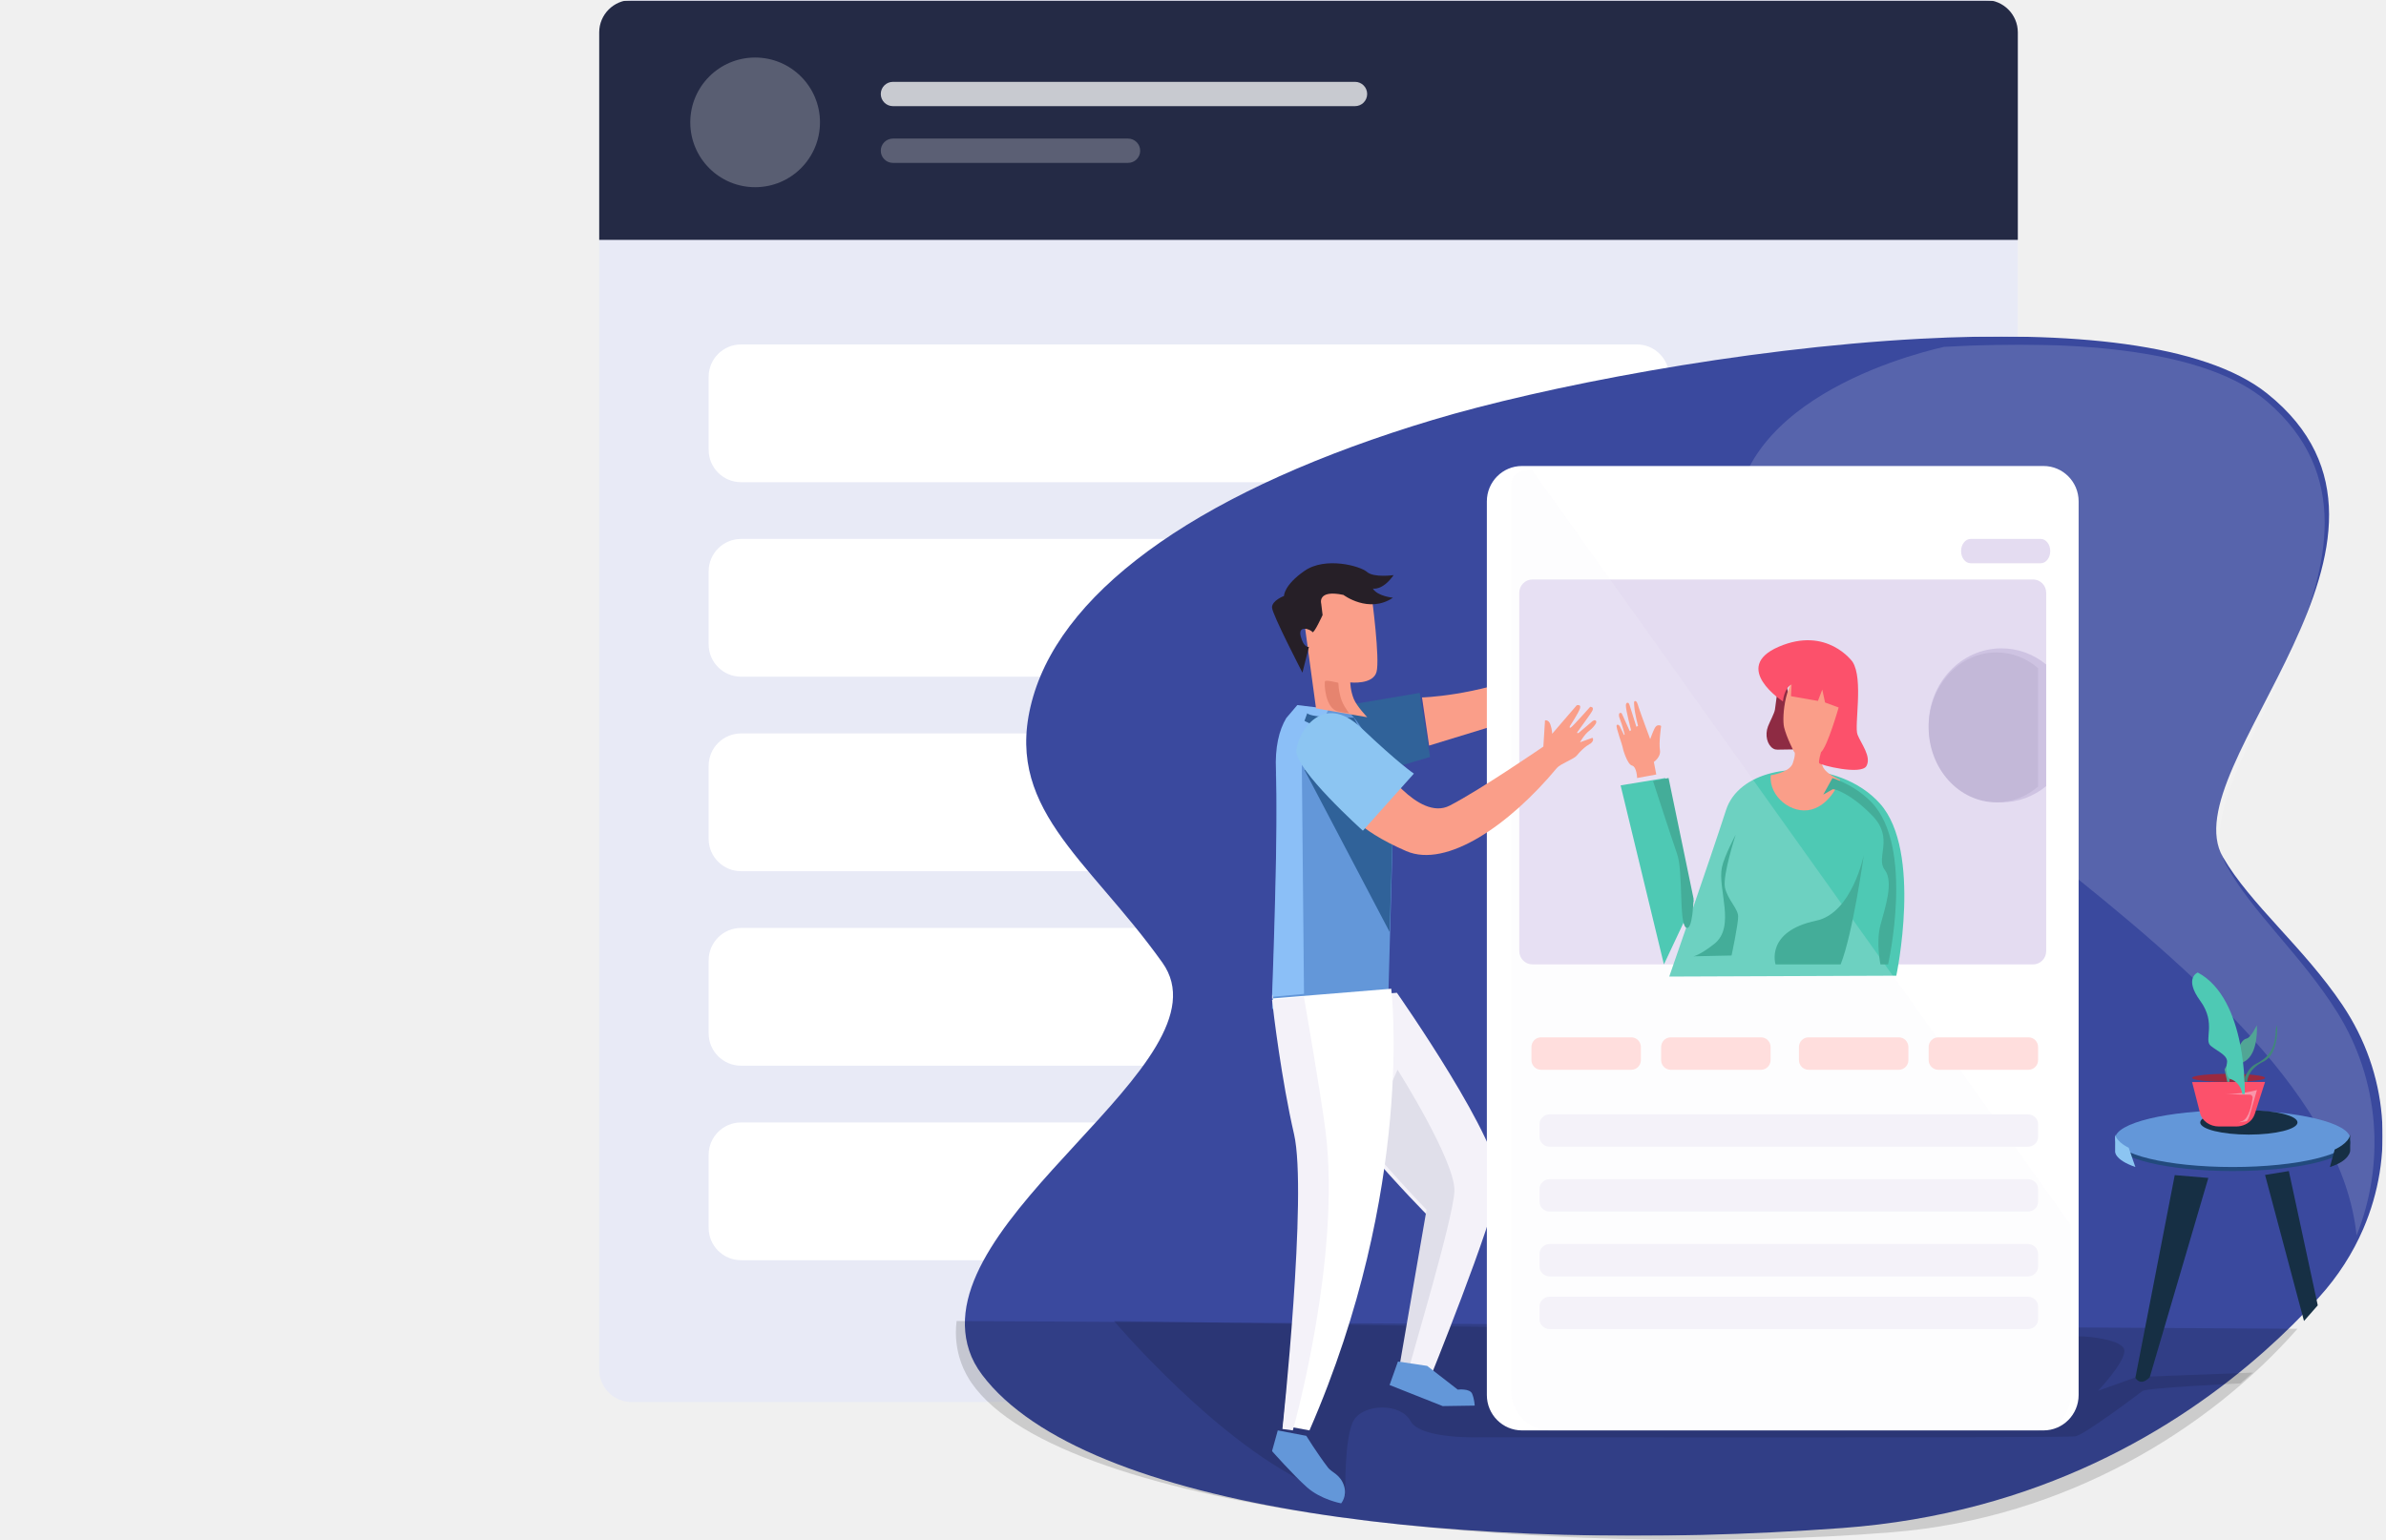
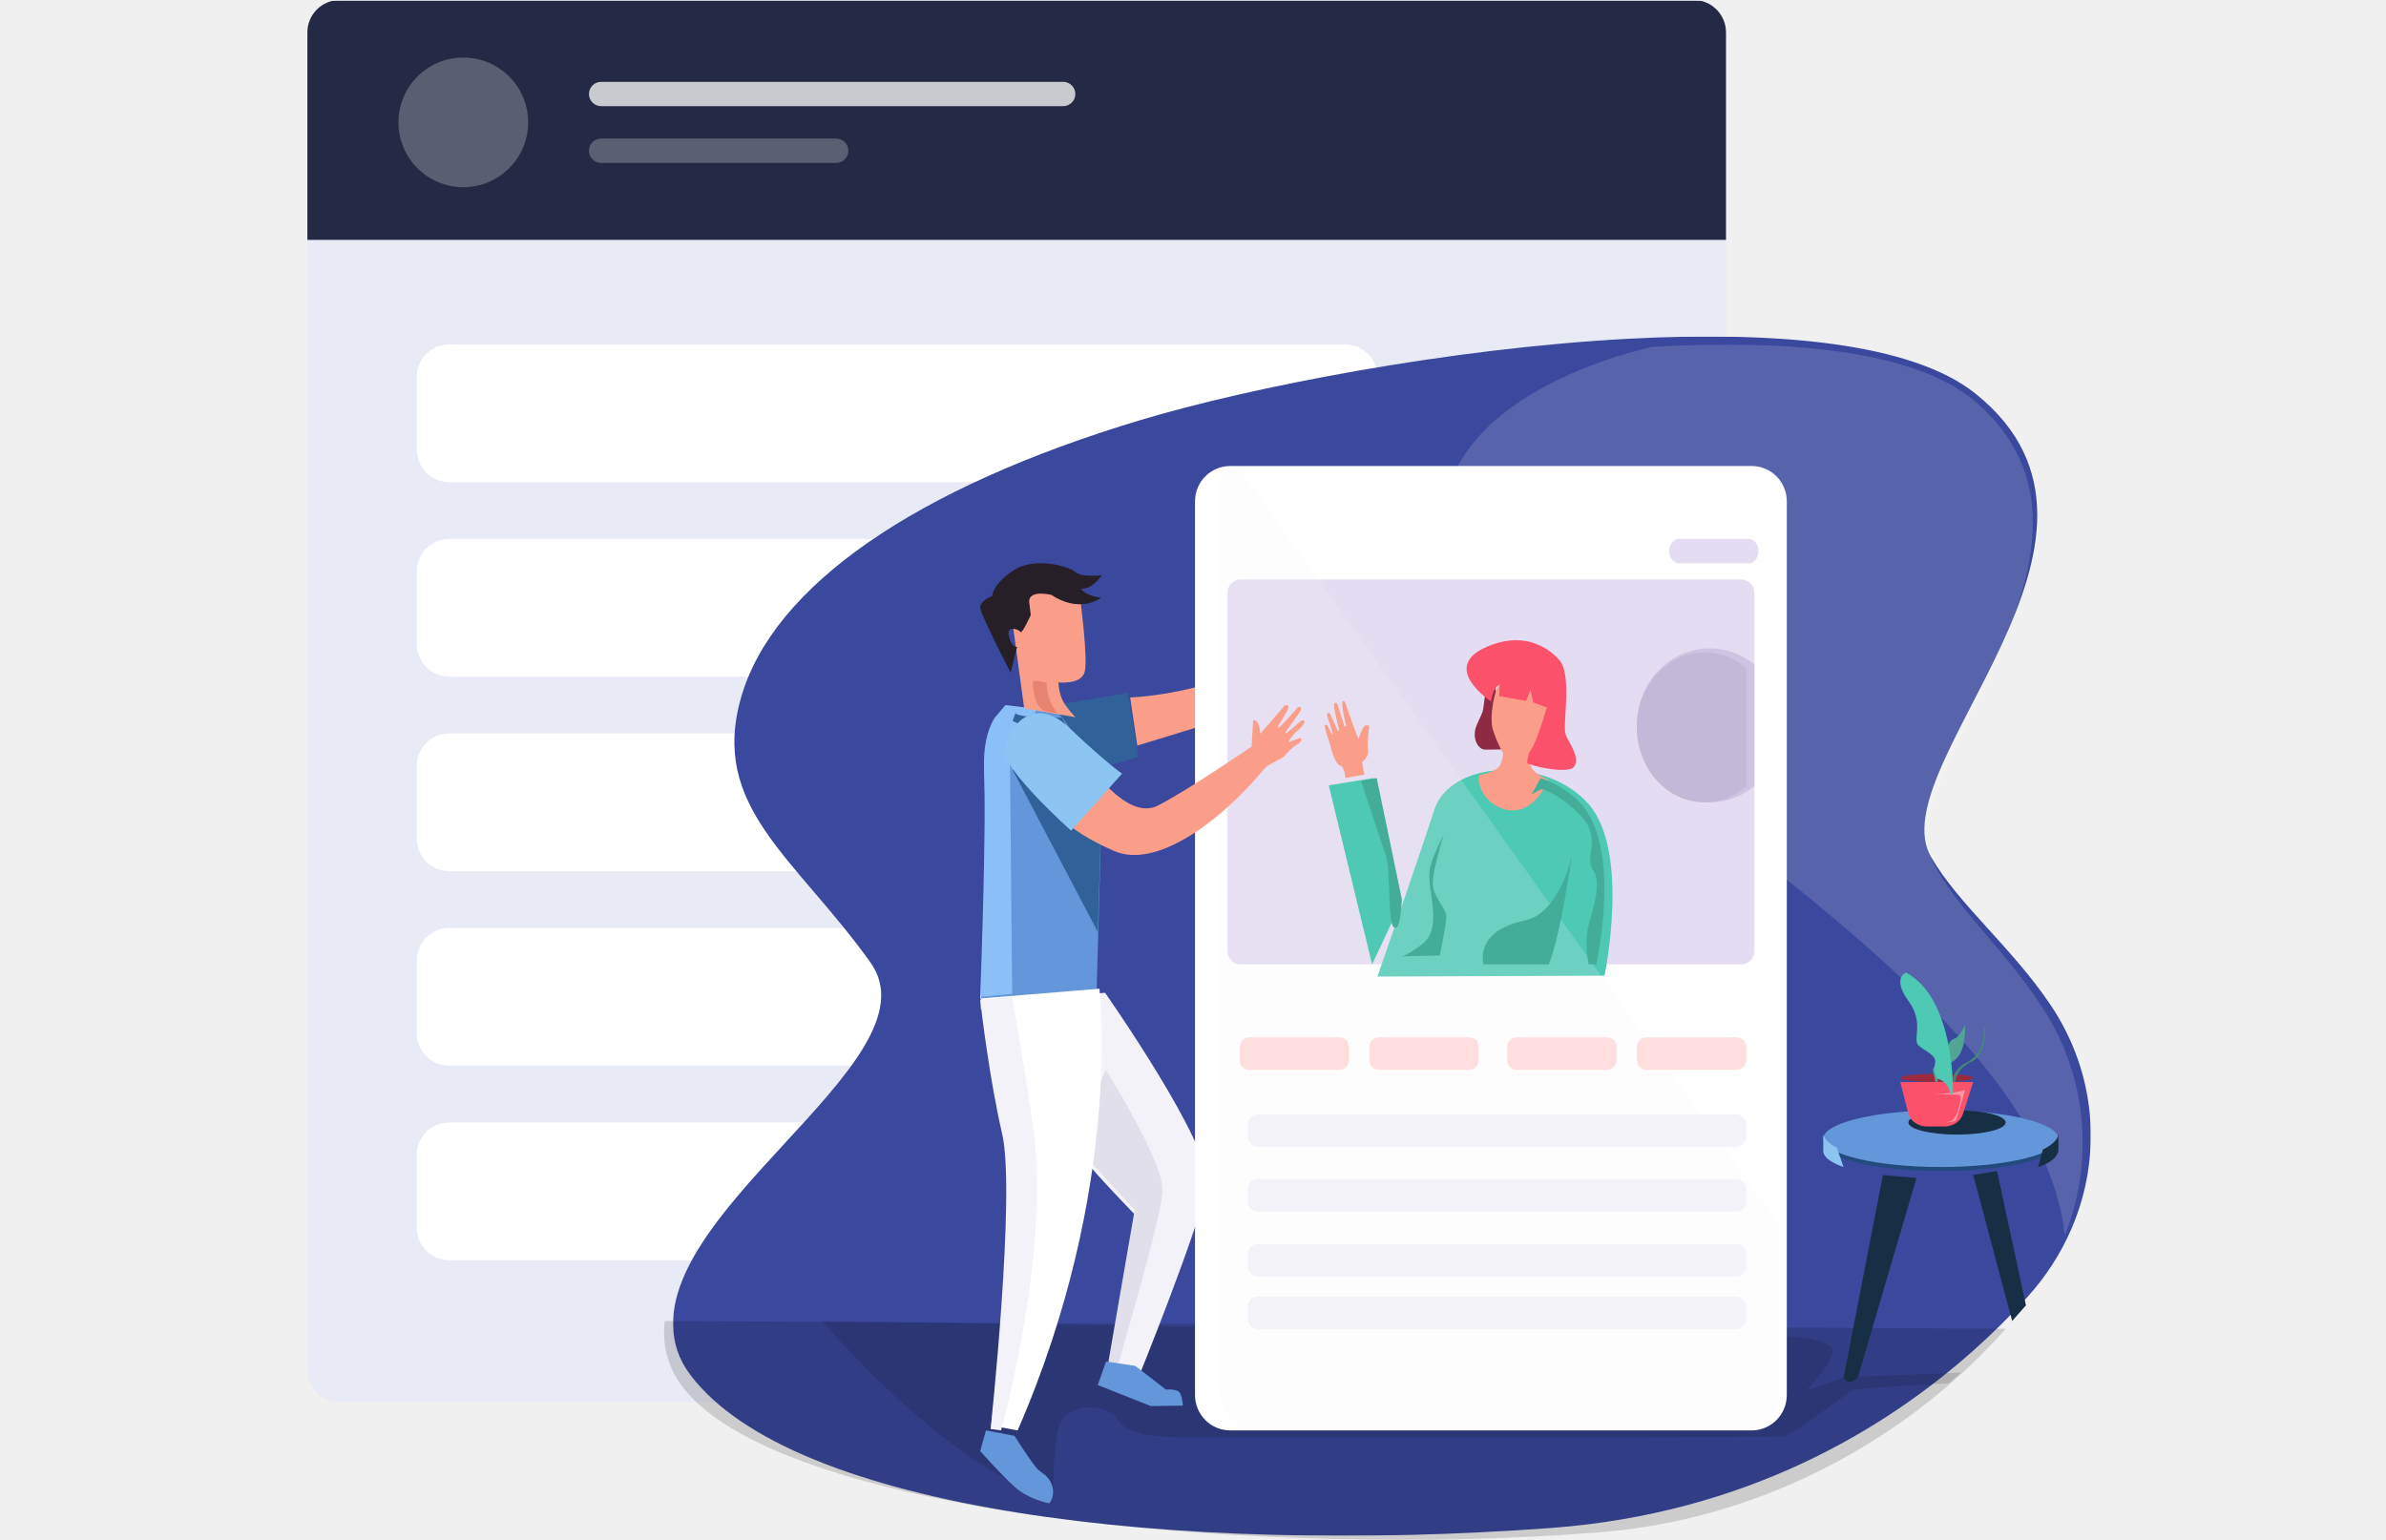
- <svg xmlns="http://www.w3.org/2000/svg" xmlns:xlink="http://www.w3.org/1999/xlink" viewBox="0 0 293 380" width="536" height="346">
+ <svg xmlns="http://www.w3.org/2000/svg" xmlns:xlink="http://www.w3.org/1999/xlink" viewBox="72 0 293 380" width="536" height="346">
  <defs>
    <rect id="a" width="350" height="346" rx="8" />
    <path id="c" d="M0 .048h349.781V296H0z" />
    <path id="e" d="M0 .048h157.825v219.844H0z" />
  </defs>
  <g fill="none" fill-rule="evenodd">
    <mask id="b" fill="#fff">
      <use xlink:href="#a" />
    </mask>
    <use fill="#E8EAF6" fill-rule="nonzero" xlink:href="#a" />
    <g mask="url(#b)">
      <path fill="#242A45" d="M-3.53.197h547v59h-547z" />
      <g transform="translate(22.47 14.197)" fill="#FFF">
        <circle cx="16" cy="16" r="16" opacity=".245" />
        <g transform="translate(47 6)">
          <rect width="120" height="6" opacity=".75" rx="3" />
          <rect width="64" height="6" y="14" opacity=".25" rx="3" />
        </g>
      </g>
    </g>
    <rect width="237" height="34" x="27" y="85" fill="#FFF" rx="8" />
    <rect width="237" height="34" x="27" y="133" fill="#FFF" rx="8" />
    <rect width="237" height="34" x="27" y="181" fill="#FFF" rx="8" />
    <rect width="237" height="34" x="27" y="229" fill="#FFF" rx="8" />
    <rect width="237" height="34" x="27" y="277" fill="#FFF" rx="8" />
    <g transform="matrix(-1 0 0 1 440 83)">
      <mask id="d" fill="#fff">
        <use xlink:href="#c" />
      </mask>
      <path fill="#3A499E" d="M348.707 250.34c-.67 2.018-1.715 3.998-3.174 5.935-25.202 33.474-119.376 44.632-212.224 37.814-48.476-3.562-82.67-24.526-104.281-43.75a175.95 175.95 0 0 1-13.36-13.222c-4.669-5.145-8.313-10.86-10.91-16.895-7.647-17.778-6.174-38.316 5.123-55.161 9.577-14.276 22.722-24.824 29.513-36.543C52.326 106.2-16.043 49.782 28.448 14.138 44.152 1.554 77.608-1.35 114.11.602c44.428 2.378 93.365 11.955 120.284 20.045 55.712 16.737 90.58 40.98 98.539 68.256 7.958 27.276-13.311 39.618-31.88 65.654-17.495 24.526 58.553 62.997 47.654 95.783" mask="url(#d)" />
      <path fill="#306299" d="M254.549 90.872L237.564 88 235 103.799 256 110z" />
      <path fill="#FA9E89" d="M237 89.118S223.824 88.77 210 83l6.496 12.254L235.249 101 237 89.118z" />
      <g transform="translate(2 2)">
        <mask id="f" fill="#fff">
          <use xlink:href="#e" />
        </mask>
        <path fill="#FFF" d="M157.066 52.186C148.954 92.345 11.06 153.876 4.43 219.892c-7.118-17.752-5.747-38.258 4.77-55.078 8.914-14.255 21.15-24.787 27.471-36.489C48.71 106.043-14.934 49.707 26.481 14.117 41.1 1.552 72.242-1.348 106.221.602c10.344 2.364 58.164 15.331 50.845 51.584" mask="url(#f)" opacity=".152" />
      </g>
      <path fill="#000" d="M351.82 243c.985 7.866-2.34 13.336-3.64 15.227-22.429 32.672-144.494 43.563-227.13 36.908-43.146-3.476-78.505-25.715-100.05-50.22L351.82 243z" opacity=".149" />
      <path fill="#000" d="M73.627 246.812s-10.077.61-9.922 3.66c.155 3.05 6.511 9.758 6.511 9.758l-9.509-3.405L32 255.732l3.1 2.669s23.127 1.067 24.16 1.88c1.034.813 14.264 10.776 16.537 11.182 2.274.407 146.688.225 146.688.225s14.858.589 17.339-3.986c2.48-4.574 11.472-4.27 13.953-.305 2.48 3.965 2.136 18.603 2.136 18.603s6.793-1.773 7.166-1.931C286.644 274.106 313 243 313 243l-239.373 3.812z" opacity=".128" />
      <path fill="#162F44" d="M43 207.695l14.45 49.163s2.056 2.444 3.55.18L51.286 207l-8.286.695zM23.134 206L16 239.138 19.397 243 29 206.954z" />
      <path fill="#F4F2F9" d="M235.493 217.082l6.025 34.2.999 5.669-2.192.322-.156.024-4.788.703s-15.971-39.344-17.33-48.787C216.69 199.77 243.196 162 243.196 162l28.768 2.448c.761 8.219-10.744 23.711-21.027 35.77-8.101 9.499-15.444 16.864-15.444 16.864" />
      <path fill="#E0DFEA" d="M235.88 215.535l6.877 39.767-2.146.321-.073.377-.08-.352c-.875-3.83-11.14-37.737-11.452-44.648-.333-7.326 14.027-30 14.027-30L251 198.714c-7.93 9.474-15.12 16.82-15.12 16.82" />
      <path fill="#6397D9" d="M274 166l-28.667-2.387L244 115.886S251 91 258.667 91c4.553 0 8.986 1.804 11.7 6.195 1.853 3.003 2.903 7.22 2.633 12.896-.61 12.777.73 48.907.967 55.022.02.577.033.887.033.887" />
      <path fill="#8BBFF7" d="M266.115 162.276l.538-56.818L260 91.938l7.763-.938 2.729 3.21c1.79 3.003 2.803 7.22 2.542 12.894-.589 12.774.737 49.782.966 55.896l-7.885-.724z" />
      <path fill="#306299" d="M266 107l-21.017 40-.546-17.991-.437-14.598L261.524 107z" />
      <path fill="#FFF" d="M212.329 270H83.67c-4.789 0-8.671-3.908-8.671-8.73V40.73c0-4.822 3.882-8.73 8.671-8.73H212.33c4.789 0 8.671 3.908 8.671 8.73v220.54c0 4.822-3.882 8.73-8.671 8.73" />
      <path fill="#E4DCF1" d="M213 63.29v88.42c0 1.818-1.456 3.29-3.253 3.29H86.253c-1.797 0-3.253-1.472-3.253-3.29V63.29c0-1.818 1.456-3.29 3.253-3.29h123.494c1.797 0 3.253 1.472 3.253 3.29" />
      <path fill="#8E2B43" d="M148.853 84l-1.552 1.183L144 99.554l.071 2.367 5.227.079c.355.005.713-.065 1.03-.25 1.495-.878 2.133-3.325 1.308-5.493-.444-1.166-1.581-3.23-1.713-4.142-.314-2.184-1.07-8.115-1.07-8.115" />
      <path fill="#4EC9B4" d="M176 158l-54.224-.208-1.795-.006s-6.487-30.649 4.016-42.461c2.558-2.874 5.883-4.993 9.506-6.37 11.273-4.297 25.453-1.455 28.493 7.966C166.012 129.372 176 158 176 158" />
      <path fill="#FA9E89" d="M133.84 109.489s2.215 6.026 7.103 7.294c4.888 1.269 10.489-3.224 10.03-8.457 0 0-4.684-.687-5.447-2.96-.928-2.76-.306-2.854-.306-2.854s1.833-3.49 2.444-6.026c.611-2.537-.305-12.37-4.582-13.32-2.705-.602-7.027.317-10.082 4.757 0 0 1.528 8.563 3.666 12.686 2.139 4.123 3.208 6.026-2.826 8.88" />
      <path fill="#F4F2F9" d="M209.833 33.013L77 219.239v42.244c0 4.704 3.7 8.517 8.263 8.517h120.164c5.287 0 9.573-4.418 9.573-9.869V36.827c0-2.929-2.33-3.956-5.167-3.814" opacity=".184" />
      <path fill="#4EC9B4" d="M170 139.442L176.982 109 188 110.816 177.316 155z" />
      <path fill="#FA9E89" d="M179.2 108.137l.6-3.106s-1.8-1.184-1.5-2.959c.3-1.775-.3-5.917-.3-5.917s.957-.647 1.575.518c.44.829 1.125 2.737 1.125 2.737s2.296-6.166 2.826-7.79c.225-.691.452-1.767.975-1.603.275.086.175.715.128 1.33-.14 1.844-.928 4.784-.928 4.784l.4.234 1.663-5.276c.073-.256.193-.644.462-.665.238-.02.475.11.475.702 0 1.184-1.275 6.077-1.275 6.077l.319.219 1.935-4.278c.133-.323.613-.295.695.044.065.268.046.65-.173 1.192-.6 1.48-1.2 3.846-1.2 3.846l.15.173 1.05-2.17c.188-.347.649-.57.783-.2.188.518-1.458 4.97-1.458 5.267 0 .296-1.126 4.326-2.326 4.622-1.2.296-1.275 3.082-1.275 3.082l-4.726-.863z" />
      <path fill="#FFDEDD" d="M109.649 181H87.35c-1.298 0-2.351-1.072-2.351-2.394v-3.212c0-1.322 1.053-2.394 2.351-2.394h22.298c1.298 0 2.351 1.072 2.351 2.394v3.212c0 1.322-1.053 2.394-2.351 2.394m32 0H119.35c-1.298 0-2.351-1.072-2.351-2.394v-3.212c0-1.322 1.053-2.394 2.351-2.394h22.298c1.298 0 2.351 1.072 2.351 2.394v3.212c0 1.322-1.053 2.394-2.351 2.394m34 0H153.35c-1.298 0-2.351-1.072-2.351-2.394v-3.212c0-1.322 1.053-2.394 2.351-2.394h22.297c1.299 0 2.352 1.072 2.352 2.394v3.212c0 1.322-1.053 2.394-2.352 2.394m32 0h-22.297c-1.298 0-2.351-1.072-2.351-2.394v-3.212c0-1.322 1.053-2.394 2.351-2.394h22.298c1.298 0 2.351 1.072 2.351 2.394v3.212c0 1.322-1.053 2.394-2.351 2.394" />
      <path fill="#F4F2F9" d="M205.453 200H87.547C86.14 200 85 198.92 85 197.59v-3.18c0-1.33 1.14-2.41 2.547-2.41h117.906c1.407 0 2.547 1.08 2.547 2.41v3.18c0 1.33-1.14 2.41-2.547 2.41M87.547 216C86.14 216 85 214.92 85 213.59v-3.18c0-1.33 1.14-2.41 2.547-2.41h117.906c1.407 0 2.547 1.08 2.547 2.41v3.18c0 1.33-1.14 2.41-2.547 2.41H87.547zm117.906 16H87.547C86.14 232 85 230.92 85 229.59v-3.18c0-1.33 1.14-2.41 2.547-2.41h117.906c1.407 0 2.547 1.08 2.547 2.41v3.18c0 1.33-1.14 2.41-2.547 2.41m0 13H87.547C86.14 245 85 243.92 85 242.59v-3.18c0-1.33 1.14-2.41 2.547-2.41h117.906c1.407 0 2.547 1.08 2.547 2.41v3.18c0 1.33-1.14 2.41-2.547 2.41" />
      <path fill="#FC516B" d="M130.778 80.321s6.3-8.848 18.19-3.725c11.888 5.122-1.017 13.504-1.017 13.504s-.254-3.26-2.134-4.191l.153 2.897-6.656 1.165-1.067-2.794-.686 3.182-3.353 1.241s2.743 9.624 4.344 11.021c0 0 .686 2.25.457 2.716-.228.466-10.364 3.027-11.66.699-1.296-2.328 1.372-5.588 2.21-7.761.838-2.173-1.524-13.711 1.22-17.954" />
      <path fill="#E4DCF1" d="M101.648 56H84.352C83.053 56 82 54.657 82 53s1.053-3 2.352-3h17.296c1.299 0 2.352 1.343 2.352 3s-1.053 3-2.352 3" />
      <path fill="#44AD99" d="M128 128s2.664 19.286 5.71 27h16.06s2.648-8.138-10.047-10.8C130.893 142.349 128 128 128 128m31.611-5s3.26 10 2.648 13c-.61 3-3.259 5.2-3.259 7.2s1.63 9.6 1.63 9.6l9.37.2s-1.556-.266-5.093-3.05c-5.398-4.25-.764-13.625-1.91-18.95-.6-2.794-3.386-8-3.386-8M170 138.772s.213 8.383 1.915 7.093c1.702-1.29.638-13.757 2.127-18.056 1.49-4.3 5.958-18.057 5.958-18.057l-3.83-.752-6.17 29.772z" />
      <path fill="#FA9E89" d="M195.377 100.475s1.576.692 3.5 3.046c.636.78 4.03 2.021 4.833 2.988 11.645 14.02 27.196 24.841 37.163 20.533C253.603 121.54 256 116.424 256 116.424l-8.414-11.362s-9.663 14.759-17.434 10.739c-7.772-4.02-23.092-14.557-23.092-14.557l-.406-6.464s-.895-.24-1.324.995c-.43 1.236-.45 2.304-.45 2.304l-6.049-7.024s-1.162-.36-.808.769c.354 1.13 2.491 4.368 2.491 4.368s.22.616-.243.335c-.54-.327-4.766-5.092-4.766-5.092s-.973-.064-.576.866c.307.717 2.865 4.09 3.73 5.354.258.376-.282.235-.282.235l-3.496-2.97c-.473-.319-.963-.213-.87.368.075.46 1.027 1.519 1.593 1.939 1.414 1.046 2.4 2.952 2.4 2.952l-3.044-1.1s-.595.528.417 1.396M267 63.49l-3.85 28.32L250.504 94s.64-.668 1.372-1.56c.748-.907 1.59-2.05 1.963-2.966.85-2.104.856-4.066.856-4.066s-5.608.633-6.477-2.595c-.872-3.232 1.143-18.284 1.143-18.284S251.864 55.07 267 63.49" />
      <path fill="#261F27" d="M256.387 63.812s-6.236 4.71-12.219.698c0 0 3.792-.35 4.972-2.268 0 0-2.36.61-5.14-3.314 0 0 4.887.698 6.572-.785 1.686-1.483 10.28-3.838 15.42-.262 5.141 3.576 5.057 6.193 5.057 6.193s3.033 1.133 2.95 2.878c-.085 1.744-7.5 16.048-7.5 16.048l-1.601-6.367s1.264.378 2.022-2.587c.758-2.966-2.528-1.687-2.865-1.076-.337.61-2.528-4.187-2.528-4.187l.337-2.79s1.096-3.577-5.477-2.18" />
      <path fill="#FFF" d="M268.214 196.384c-3.591 14.487 3.05 72.409 3.05 72.409L264.766 270c-26.16-60.015-20.176-109-20.176-109l29.41 2.414s-.075-1.224-.106-.934c-.338 3.008-2.408 20.689-5.68 33.904" />
      <path fill="#6397D9" d="M235.73 254.076l-7.553 5.859s-2.975-.359-3.548 1.016c-.572 1.375-.629 2.93-.629 2.93l7.896.119L245 258.799 242.94 253l-7.21 1.076zm29.82 17.264s-2.672 4.322-5.365 7.852c-.905 1.186-3.117 1.701-3.978 4.595-.74 2.49.74 4.213.74 4.213s4.965-.894 8.419-3.957c3.453-3.064 8.634-8.937 8.634-8.937L272.582 270l-7.031 1.34z" />
      <path fill="#224A7D" d="M66 199c0 3.866-12.984 7-29 7s-29-3.134-29-7 12.984-7 29-7 29 3.134 29 7" />
      <path fill="#6397D9" d="M66 198c0 3.866-12.984 7-29 7s-29-3.134-29-7 12.984-7 29-7 29 3.134 29 7" />
      <path fill="#162F44" d="M45 194c0 1.657-5.373 3-12 3s-12-1.343-12-3 5.373-3 12-3 12 1.343 12 3m-37 3v3.986s.07 2.464 5 4.014l-1.179-4.318S8.358 199.187 8 197" />
      <path fill="#8CC5F2" d="M65.994 197v4.085s.39 2.043-4.994 3.915l1.652-4.766s2.86-1.277 3.342-3.234" />
      <path fill="#FC516B" d="M47 184.038l-1.968 7.69c-.488 1.914-2.423 3.272-4.653 3.272h-4.233c-1.585 0-3.025-.685-3.9-1.772a4.02 4.02 0 0 1-.692-1.278l-1.706-5.313L29 184l18 .038z" />
      <path fill="#9B293F" d="M47 183c0 .552-4.03 1-9 1s-9-.448-9-1 4.03-1 9-1 9 .448 9 1" />
      <path fill="#F995A9" d="M34.594 193.657c.354.137.688.253 1 .343l-2.11-.324a4.41 4.41 0 0 1-.657-1.35l-1.616-5.608c-.081-.27-.211-.7-.211-.718 0 0 4.215 1.242 8 .818-1.231.164-4.31.412-6.168.32a.724.724 0 0 0-.764.815c.234 1.657.905 5.074 2.526 5.704" />
      <path fill="#51A595" d="M39 180.901l-.679 3.087-.494.012s-.028-3.099-3.674-5c-3.65-1.9-3.127-9-3.127-9l.003.009c.088.183 1.488 3.1 2.549 3.29 1.094.202 1.773 1.95 1.773 1.95s.522.75 1.147.6c.626-.15 1.251 1.5 1.251 1.5l.207 1.752 1.044 1.8z" />
      <path fill="#4EC9B4" d="M34.007 186.987s-.7-23.436 11.6-29.987c0 0 3.501 1.352-.6 6.967-4.1 5.615-.799 9.67-2.6 11.127-1.8 1.455-4.4 2.391-4 4.263.4 1.872-.1 3.744-.9 3.952-.8.207-2.6 1.312-2.88 3.691l-.62-.013z" />
      <path fill="#41877A" d="M34 182.8l-.04 1.188-.538.012s-.03-3.099-3.994-5c-3.968-1.9-3.4-9-3.4-9l.004.009.336 1.068c0 6.45 3.723 7.787 5.212 8.648 1.489.861 2.42 3.075 2.42 3.075" />
      <path fill="#306299" d="M253.815 94.105s10.552.172 11.494-1.105l.691 1.898s-8.36 4.557-14 2.624l1.815-3.417z" />
      <path fill="#8CC5F2" d="M239 107.916L251.588 122s16.822-15.082 16.404-19.81c-.417-4.727-6.58-14.515-16.034-5.523C242.76 105.415 239 107.916 239 107.916" />
      <path fill="#F4F2F9" d="M271.435 269.654l-2.566.346s-12.026-42.47-8.07-73.847c1.189-9.434 5.344-33.153 5.344-33.153l7.857.737c-.318 3.023-2.357 19.855-5.426 33.137-3.367 14.562 2.86 72.78 2.86 72.78" />
      <path fill="#E6846F" d="M257.747 92.558c-1.488.324-2.299.427-2.747.442.698-.966 1.484-2.182 1.832-3.158.793-2.241.799-4.33.799-4.33s2.971-.782 3.277-.413c.304.368 0 6.77-3.161 7.459" />
      <path fill="#CEC3E2" d="M112 96c0 10.492-8.048 19-17.973 19-4.156 0-7.981-1.491-11.027-3.996V80.996C86.046 78.49 89.87 77 94.027 77 103.952 77 112 85.508 112 96" />
      <path fill="#C3B8D8" d="M112 96.5c0 10.216-7.493 18.5-16.734 18.5-3.87 0-7.43-1.452-10.266-3.89V81.89C87.835 79.453 91.397 78 95.266 78 104.507 78 112 86.284 112 96.5" />
      <path fill="#44AD99" d="M138 113.096s-1.985-1.104-2.298-1.305c-.314-.199-4.39.902-9.826 6.516-5.433 5.614-.73 10.324-3.028 13.33-2.301 3.008-.107 9.323 1.044 13.635 1.15 4.31 0 9.722 0 9.722l-.06.006-1.821-.006s-6.584-28.868 4.075-39.995c2.596-2.706 5.97-4.703 9.647-5.999l2.267 4.096z" />
    </g>
  </g>
</svg>
